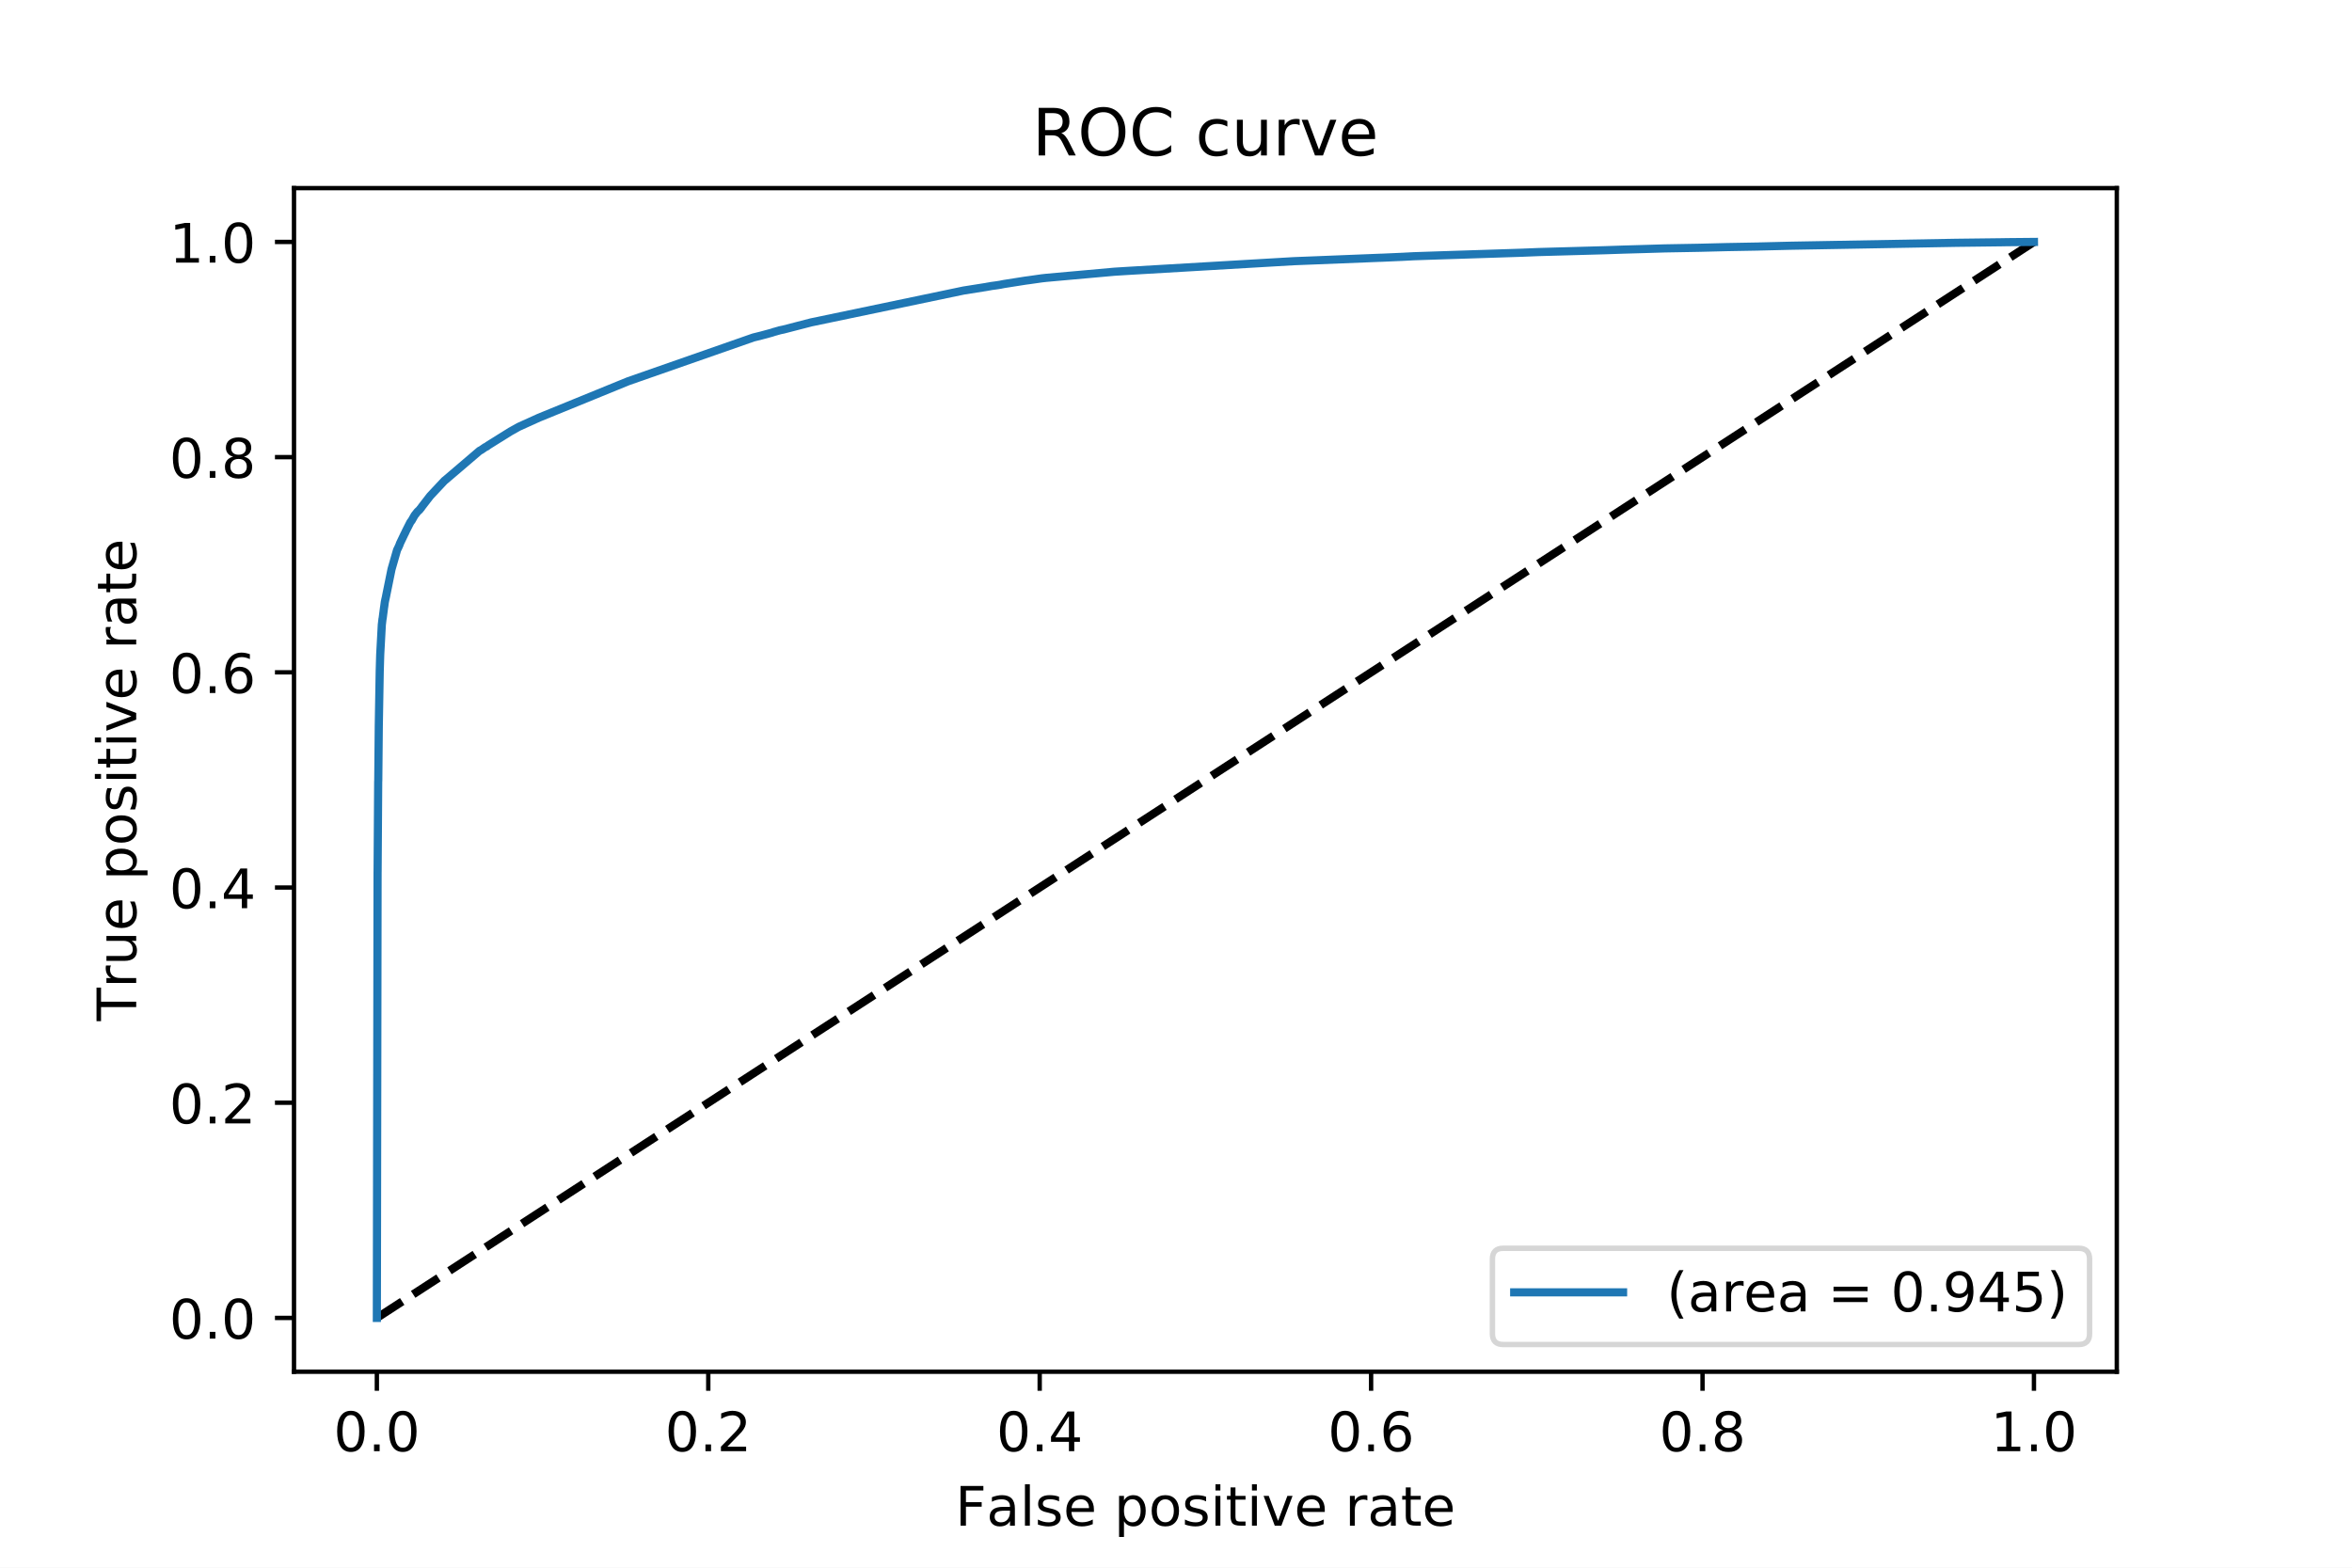
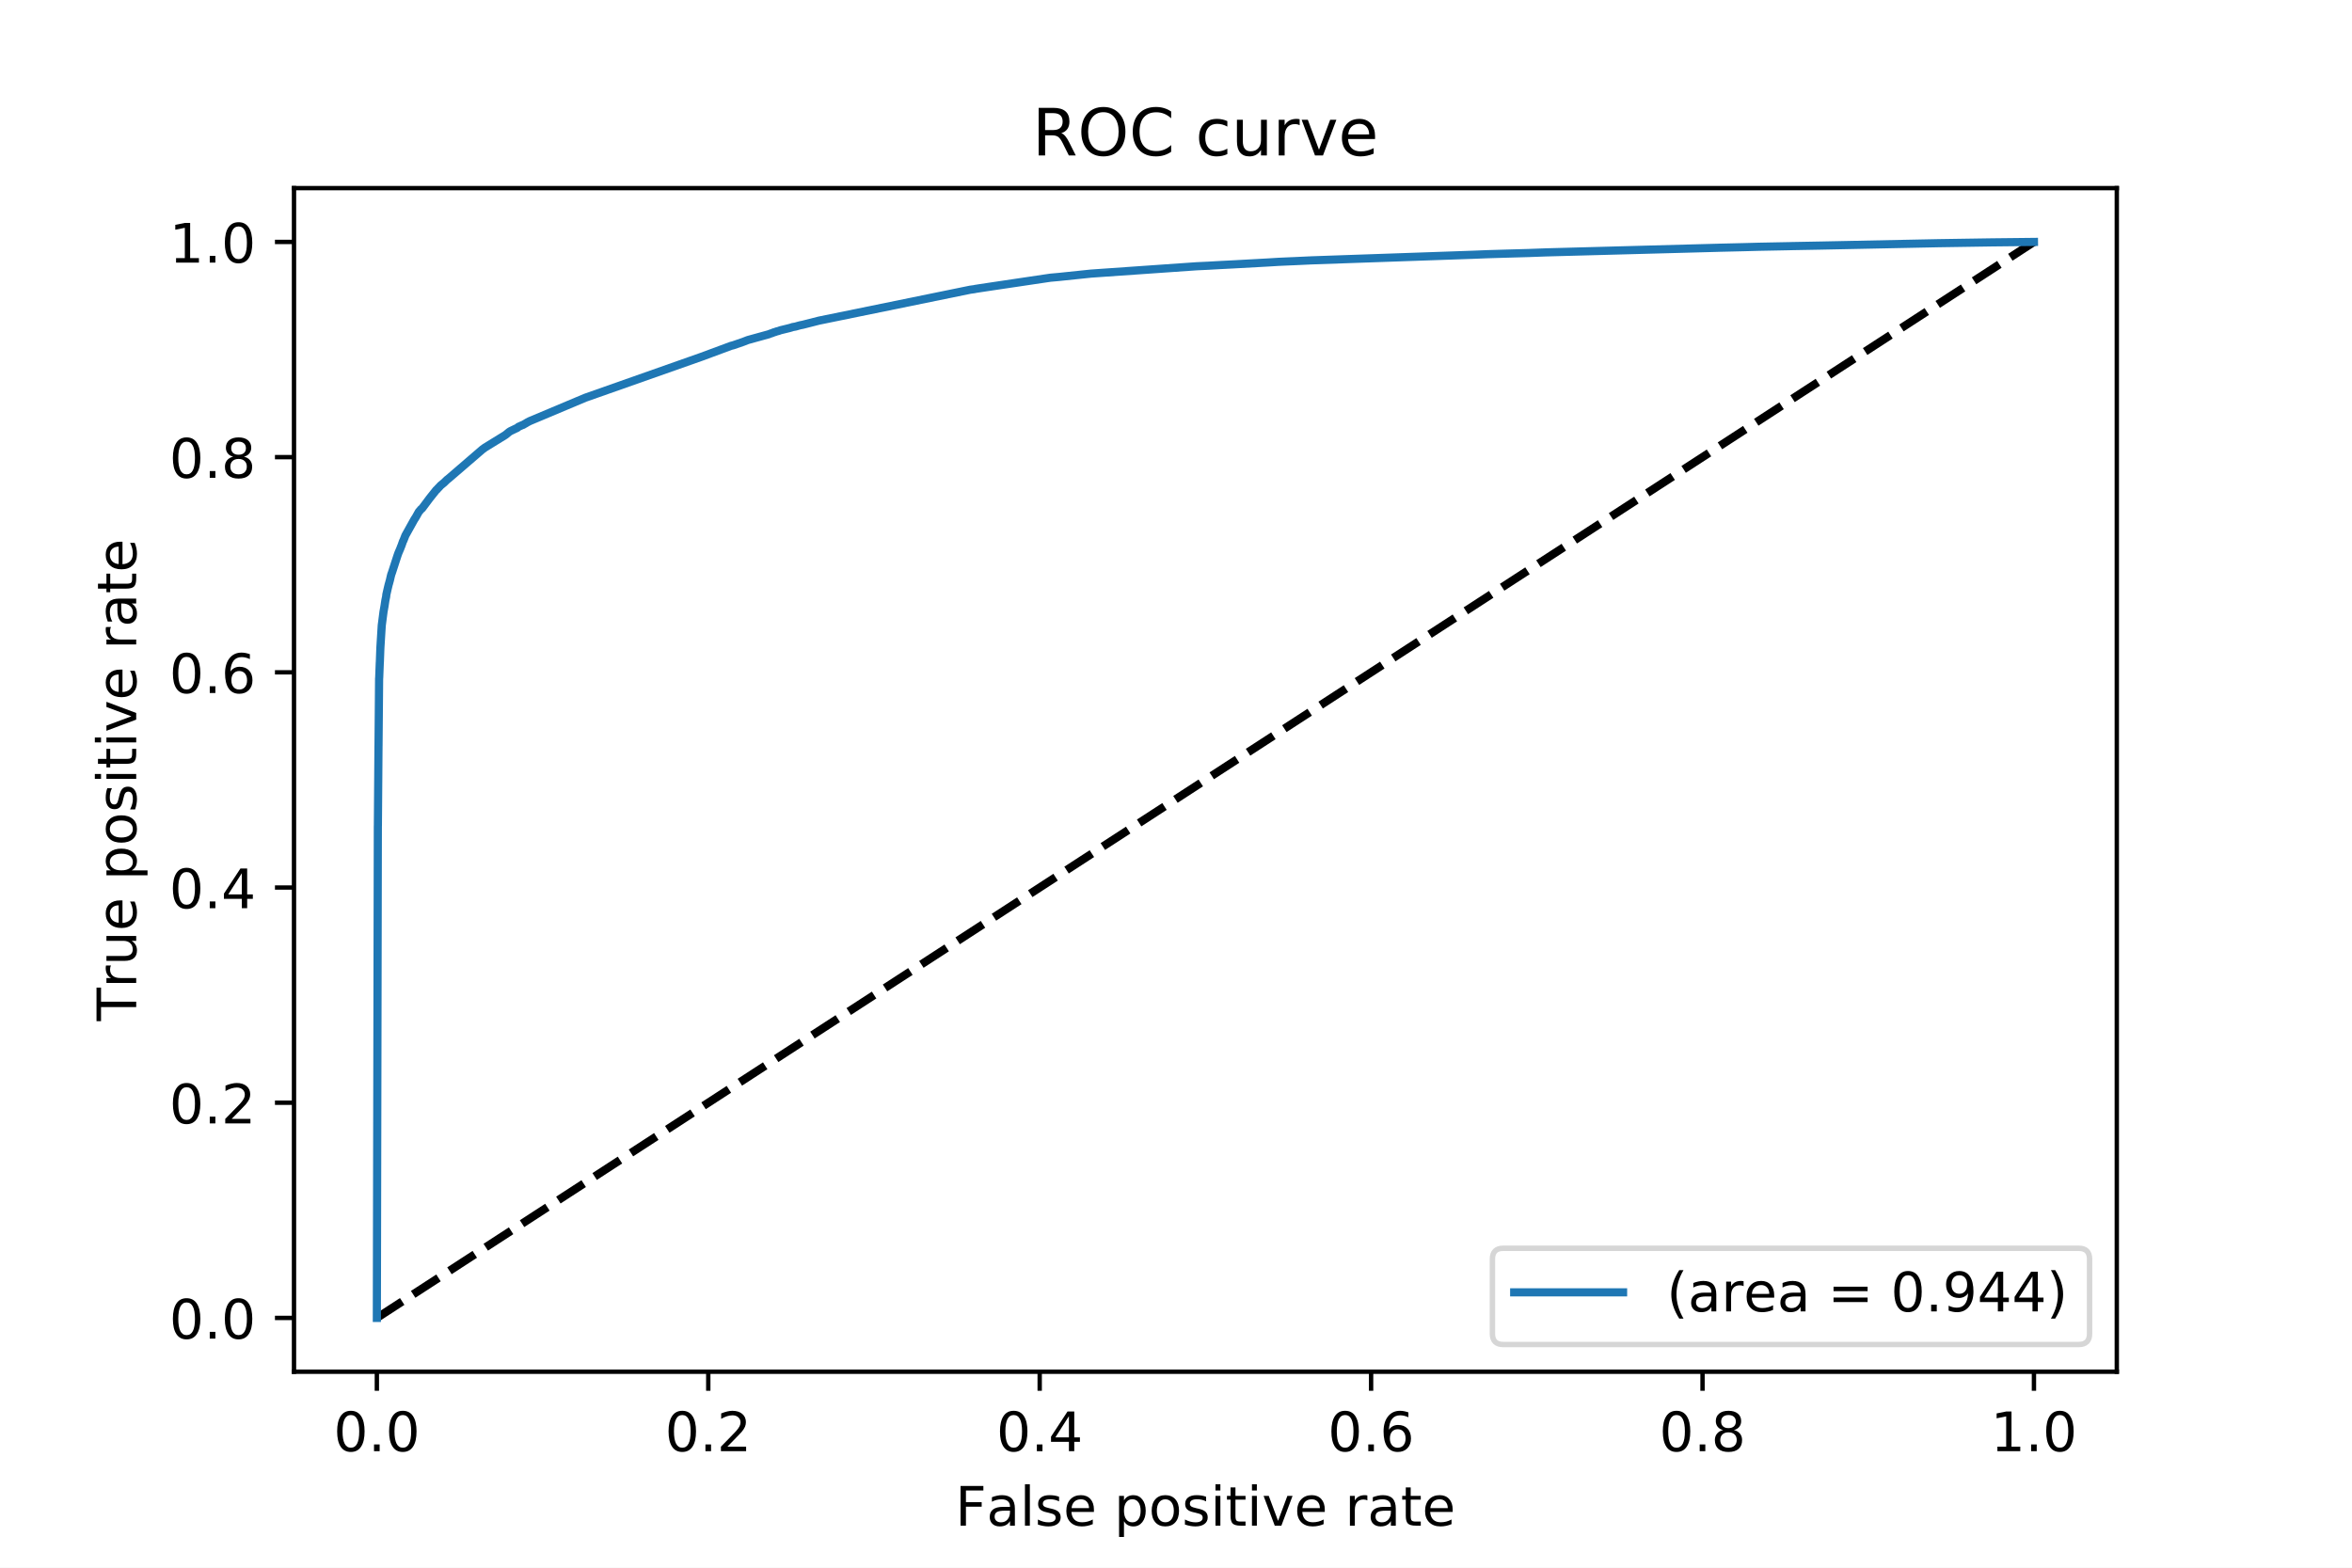
<svg xmlns="http://www.w3.org/2000/svg" xmlns:xlink="http://www.w3.org/1999/xlink" height="288pt" version="1.1" viewBox="0 0 432 288" width="432pt">
  <defs>
    <style type="text/css">
*{stroke-linecap:butt;stroke-linejoin:round;}
  </style>
  </defs>
  <g id="figure_1">
    <g id="patch_1">
      <path d="M 0 288  L 432 288  L 432 0  L 0 0  z " style="fill:#ffffff;" />
    </g>
    <g id="axes_1">
      <g id="patch_2">
        <path d="M 54 252  L 388.8 252  L 388.8 34.56  L 54 34.56  z " style="fill:#ffffff;" />
      </g>
      <g id="matplotlib.axis_1">
        <g id="xtick_1">
          <g id="line2d_1">
            <defs>
-               <path d="M 0 0  L 0 3.5  " id="m9cbba3400b" style="stroke:#000000;stroke-width:0.8;" />
-             </defs>
-             <g>
-               <use style="stroke:#000000;stroke-width:0.8;" x="69.218" xlink:href="#m9cbba3400b" y="252" />
+               <path d="M 0 0  L 0 3.5  " id="m7da33bfd15" style="stroke:#000000;stroke-width:0.8;" />
+             </defs>
+             <g>
+               <use style="stroke:#000000;stroke-width:0.8;" x="69.218" xlink:href="#m7da33bfd15" y="252" />
            </g>
          </g>
          <g id="text_1">
            <defs>
              <path d="M 31.781 66.406  Q 24.172 66.406 20.328 58.906  Q 16.5 51.422 16.5 36.375  Q 16.5 21.391 20.328 13.891  Q 24.172 6.391 31.781 6.391  Q 39.453 6.391 43.281 13.891  Q 47.125 21.391 47.125 36.375  Q 47.125 51.422 43.281 58.906  Q 39.453 66.406 31.781 66.406  z M 31.781 74.219  Q 44.047 74.219 50.516 64.516  Q 56.984 54.828 56.984 36.375  Q 56.984 17.969 50.516 8.266  Q 44.047 -1.422 31.781 -1.422  Q 19.531 -1.422 13.062 8.266  Q 6.594 17.969 6.594 36.375  Q 6.594 54.828 13.062 64.516  Q 19.531 74.219 31.781 74.219  z " id="DejaVuSans-48" />
              <path d="M 10.688 12.406  L 21 12.406  L 21 0  L 10.688 0  z " id="DejaVuSans-46" />
            </defs>
            <g transform="translate(61.26662 266.5984)scale(0.1 -0.1)">
              <use xlink:href="#DejaVuSans-48" />
              <use x="63.623" xlink:href="#DejaVuSans-46" />
              <use x="95.41" xlink:href="#DejaVuSans-48" />
            </g>
          </g>
        </g>
        <g id="xtick_2">
          <g id="line2d_2">
            <g>
-               <use style="stroke:#000000;stroke-width:0.8;" x="130.091" xlink:href="#m9cbba3400b" y="252" />
+               <use style="stroke:#000000;stroke-width:0.8;" x="130.091" xlink:href="#m7da33bfd15" y="252" />
            </g>
          </g>
          <g id="text_2">
            <defs>
              <path d="M 19.188 8.297  L 53.609 8.297  L 53.609 0  L 7.328 0  L 7.328 8.297  Q 12.938 14.109 22.625 23.891  Q 32.328 33.688 34.812 36.531  Q 39.547 41.844 41.422 45.531  Q 43.312 49.219 43.312 52.781  Q 43.312 58.594 39.234 62.25  Q 35.156 65.922 28.609 65.922  Q 23.969 65.922 18.812 64.312  Q 13.672 62.703 7.812 59.422  L 7.812 69.391  Q 13.766 71.781 18.938 73  Q 24.125 74.219 28.422 74.219  Q 39.75 74.219 46.484 68.547  Q 53.219 62.891 53.219 53.422  Q 53.219 48.922 51.531 44.891  Q 49.859 40.875 45.406 35.406  Q 44.188 33.984 37.641 27.219  Q 31.109 20.453 19.188 8.297  z " id="DejaVuSans-50" />
            </defs>
            <g transform="translate(122.1393 266.5984)scale(0.1 -0.1)">
              <use xlink:href="#DejaVuSans-48" />
              <use x="63.623" xlink:href="#DejaVuSans-46" />
              <use x="95.41" xlink:href="#DejaVuSans-50" />
            </g>
          </g>
        </g>
        <g id="xtick_3">
          <g id="line2d_3">
            <g>
-               <use style="stroke:#000000;stroke-width:0.8;" x="190.964" xlink:href="#m9cbba3400b" y="252" />
+               <use style="stroke:#000000;stroke-width:0.8;" x="190.964" xlink:href="#m7da33bfd15" y="252" />
            </g>
          </g>
          <g id="text_3">
            <defs>
              <path d="M 37.797 64.312  L 12.891 25.391  L 37.797 25.391  z M 35.203 72.906  L 47.609 72.906  L 47.609 25.391  L 58.016 25.391  L 58.016 17.188  L 47.609 17.188  L 47.609 0  L 37.797 0  L 37.797 17.188  L 4.891 17.188  L 4.891 26.703  z " id="DejaVuSans-52" />
            </defs>
            <g transform="translate(183.0121 266.5984)scale(0.1 -0.1)">
              <use xlink:href="#DejaVuSans-48" />
              <use x="63.623" xlink:href="#DejaVuSans-46" />
              <use x="95.41" xlink:href="#DejaVuSans-52" />
            </g>
          </g>
        </g>
        <g id="xtick_4">
          <g id="line2d_4">
            <g>
-               <use style="stroke:#000000;stroke-width:0.8;" x="251.836" xlink:href="#m9cbba3400b" y="252" />
+               <use style="stroke:#000000;stroke-width:0.8;" x="251.836" xlink:href="#m7da33bfd15" y="252" />
            </g>
          </g>
          <g id="text_4">
            <defs>
              <path d="M 33.016 40.375  Q 26.375 40.375 22.484 35.828  Q 18.609 31.297 18.609 23.391  Q 18.609 15.531 22.484 10.953  Q 26.375 6.391 33.016 6.391  Q 39.656 6.391 43.531 10.953  Q 47.406 15.531 47.406 23.391  Q 47.406 31.297 43.531 35.828  Q 39.656 40.375 33.016 40.375  z M 52.594 71.297  L 52.594 62.312  Q 48.875 64.062 45.094 64.984  Q 41.312 65.922 37.594 65.922  Q 27.828 65.922 22.672 59.328  Q 17.531 52.734 16.797 39.406  Q 19.672 43.656 24.016 45.922  Q 28.375 48.188 33.594 48.188  Q 44.578 48.188 50.953 41.516  Q 57.328 34.859 57.328 23.391  Q 57.328 12.156 50.688 5.359  Q 44.047 -1.422 33.016 -1.422  Q 20.359 -1.422 13.672 8.266  Q 6.984 17.969 6.984 36.375  Q 6.984 53.656 15.188 63.938  Q 23.391 74.219 37.203 74.219  Q 40.922 74.219 44.703 73.484  Q 48.484 72.75 52.594 71.297  z " id="DejaVuSans-54" />
            </defs>
            <g transform="translate(243.8848 266.5984)scale(0.1 -0.1)">
              <use xlink:href="#DejaVuSans-48" />
              <use x="63.623" xlink:href="#DejaVuSans-46" />
              <use x="95.41" xlink:href="#DejaVuSans-54" />
            </g>
          </g>
        </g>
        <g id="xtick_5">
          <g id="line2d_5">
            <g>
-               <use style="stroke:#000000;stroke-width:0.8;" x="312.709" xlink:href="#m9cbba3400b" y="252" />
+               <use style="stroke:#000000;stroke-width:0.8;" x="312.709" xlink:href="#m7da33bfd15" y="252" />
            </g>
          </g>
          <g id="text_5">
            <defs>
              <path d="M 31.781 34.625  Q 24.75 34.625 20.719 30.859  Q 16.703 27.094 16.703 20.516  Q 16.703 13.922 20.719 10.156  Q 24.75 6.391 31.781 6.391  Q 38.812 6.391 42.859 10.172  Q 46.922 13.969 46.922 20.516  Q 46.922 27.094 42.891 30.859  Q 38.875 34.625 31.781 34.625  z M 21.922 38.812  Q 15.578 40.375 12.031 44.719  Q 8.5 49.078 8.5 55.328  Q 8.5 64.062 14.719 69.141  Q 20.953 74.219 31.781 74.219  Q 42.672 74.219 48.875 69.141  Q 55.078 64.062 55.078 55.328  Q 55.078 49.078 51.531 44.719  Q 48 40.375 41.703 38.812  Q 48.828 37.156 52.797 32.312  Q 56.781 27.484 56.781 20.516  Q 56.781 9.906 50.312 4.234  Q 43.844 -1.422 31.781 -1.422  Q 19.734 -1.422 13.25 4.234  Q 6.781 9.906 6.781 20.516  Q 6.781 27.484 10.781 32.312  Q 14.797 37.156 21.922 38.812  z M 18.312 54.391  Q 18.312 48.734 21.844 45.562  Q 25.391 42.391 31.781 42.391  Q 38.141 42.391 41.719 45.562  Q 45.312 48.734 45.312 54.391  Q 45.312 60.062 41.719 63.234  Q 38.141 66.406 31.781 66.406  Q 25.391 66.406 21.844 63.234  Q 18.312 60.062 18.312 54.391  z " id="DejaVuSans-56" />
            </defs>
            <g transform="translate(304.7575 266.5984)scale(0.1 -0.1)">
              <use xlink:href="#DejaVuSans-48" />
              <use x="63.623" xlink:href="#DejaVuSans-46" />
              <use x="95.41" xlink:href="#DejaVuSans-56" />
            </g>
          </g>
        </g>
        <g id="xtick_6">
          <g id="line2d_6">
            <g>
-               <use style="stroke:#000000;stroke-width:0.8;" x="373.582" xlink:href="#m9cbba3400b" y="252" />
+               <use style="stroke:#000000;stroke-width:0.8;" x="373.582" xlink:href="#m7da33bfd15" y="252" />
            </g>
          </g>
          <g id="text_6">
            <defs>
              <path d="M 12.406 8.297  L 28.516 8.297  L 28.516 63.922  L 10.984 60.406  L 10.984 69.391  L 28.422 72.906  L 38.281 72.906  L 38.281 8.297  L 54.391 8.297  L 54.391 0  L 12.406 0  z " id="DejaVuSans-49" />
            </defs>
            <g transform="translate(365.6303 266.5984)scale(0.1 -0.1)">
              <use xlink:href="#DejaVuSans-49" />
              <use x="63.623" xlink:href="#DejaVuSans-46" />
              <use x="95.41" xlink:href="#DejaVuSans-48" />
            </g>
          </g>
        </g>
        <g id="text_7">
          <defs>
            <path d="M 9.812 72.906  L 51.703 72.906  L 51.703 64.594  L 19.672 64.594  L 19.672 43.109  L 48.578 43.109  L 48.578 34.812  L 19.672 34.812  L 19.672 0  L 9.812 0  z " id="DejaVuSans-70" />
            <path d="M 34.281 27.484  Q 23.391 27.484 19.188 25  Q 14.984 22.516 14.984 16.5  Q 14.984 11.719 18.141 8.906  Q 21.297 6.109 26.703 6.109  Q 34.188 6.109 38.703 11.406  Q 43.219 16.703 43.219 25.484  L 43.219 27.484  z M 52.203 31.203  L 52.203 0  L 43.219 0  L 43.219 8.297  Q 40.141 3.328 35.547 0.953  Q 30.953 -1.422 24.312 -1.422  Q 15.922 -1.422 10.953 3.297  Q 6 8.016 6 15.922  Q 6 25.141 12.172 29.828  Q 18.359 34.516 30.609 34.516  L 43.219 34.516  L 43.219 35.406  Q 43.219 41.609 39.141 45  Q 35.062 48.391 27.688 48.391  Q 23 48.391 18.547 47.266  Q 14.109 46.141 10.016 43.891  L 10.016 52.203  Q 14.938 54.109 19.578 55.047  Q 24.219 56 28.609 56  Q 40.484 56 46.344 49.844  Q 52.203 43.703 52.203 31.203  z " id="DejaVuSans-97" />
            <path d="M 9.422 75.984  L 18.406 75.984  L 18.406 0  L 9.422 0  z " id="DejaVuSans-108" />
            <path d="M 44.281 53.078  L 44.281 44.578  Q 40.484 46.531 36.375 47.5  Q 32.281 48.484 27.875 48.484  Q 21.188 48.484 17.844 46.438  Q 14.5 44.391 14.5 40.281  Q 14.5 37.156 16.891 35.375  Q 19.281 33.594 26.516 31.984  L 29.594 31.297  Q 39.156 29.25 43.188 25.516  Q 47.219 21.781 47.219 15.094  Q 47.219 7.469 41.188 3.016  Q 35.156 -1.422 24.609 -1.422  Q 20.219 -1.422 15.453 -0.562  Q 10.688 0.297 5.422 2  L 5.422 11.281  Q 10.406 8.688 15.234 7.391  Q 20.062 6.109 24.812 6.109  Q 31.156 6.109 34.562 8.281  Q 37.984 10.453 37.984 14.406  Q 37.984 18.062 35.516 20.016  Q 33.062 21.969 24.703 23.781  L 21.578 24.516  Q 13.234 26.266 9.516 29.906  Q 5.812 33.547 5.812 39.891  Q 5.812 47.609 11.281 51.797  Q 16.75 56 26.812 56  Q 31.781 56 36.172 55.266  Q 40.578 54.547 44.281 53.078  z " id="DejaVuSans-115" />
            <path d="M 56.203 29.594  L 56.203 25.203  L 14.891 25.203  Q 15.484 15.922 20.484 11.062  Q 25.484 6.203 34.422 6.203  Q 39.594 6.203 44.453 7.469  Q 49.312 8.734 54.109 11.281  L 54.109 2.781  Q 49.266 0.734 44.188 -0.344  Q 39.109 -1.422 33.891 -1.422  Q 20.797 -1.422 13.156 6.188  Q 5.516 13.812 5.516 26.812  Q 5.516 40.234 12.766 48.109  Q 20.016 56 32.328 56  Q 43.359 56 49.781 48.891  Q 56.203 41.797 56.203 29.594  z M 47.219 32.234  Q 47.125 39.594 43.094 43.984  Q 39.062 48.391 32.422 48.391  Q 24.906 48.391 20.391 44.141  Q 15.875 39.891 15.188 32.172  z " id="DejaVuSans-101" />
            <path id="DejaVuSans-32" />
            <path d="M 18.109 8.203  L 18.109 -20.797  L 9.078 -20.797  L 9.078 54.688  L 18.109 54.688  L 18.109 46.391  Q 20.953 51.266 25.266 53.625  Q 29.594 56 35.594 56  Q 45.562 56 51.781 48.094  Q 58.016 40.188 58.016 27.297  Q 58.016 14.406 51.781 6.484  Q 45.562 -1.422 35.594 -1.422  Q 29.594 -1.422 25.266 0.953  Q 20.953 3.328 18.109 8.203  z M 48.688 27.297  Q 48.688 37.203 44.609 42.844  Q 40.531 48.484 33.406 48.484  Q 26.266 48.484 22.188 42.844  Q 18.109 37.203 18.109 27.297  Q 18.109 17.391 22.188 11.75  Q 26.266 6.109 33.406 6.109  Q 40.531 6.109 44.609 11.75  Q 48.688 17.391 48.688 27.297  z " id="DejaVuSans-112" />
            <path d="M 30.609 48.391  Q 23.391 48.391 19.188 42.75  Q 14.984 37.109 14.984 27.297  Q 14.984 17.484 19.156 11.844  Q 23.344 6.203 30.609 6.203  Q 37.797 6.203 41.984 11.859  Q 46.188 17.531 46.188 27.297  Q 46.188 37.016 41.984 42.703  Q 37.797 48.391 30.609 48.391  z M 30.609 56  Q 42.328 56 49.016 48.375  Q 55.719 40.766 55.719 27.297  Q 55.719 13.875 49.016 6.219  Q 42.328 -1.422 30.609 -1.422  Q 18.844 -1.422 12.172 6.219  Q 5.516 13.875 5.516 27.297  Q 5.516 40.766 12.172 48.375  Q 18.844 56 30.609 56  z " id="DejaVuSans-111" />
            <path d="M 9.422 54.688  L 18.406 54.688  L 18.406 0  L 9.422 0  z M 9.422 75.984  L 18.406 75.984  L 18.406 64.594  L 9.422 64.594  z " id="DejaVuSans-105" />
            <path d="M 18.312 70.219  L 18.312 54.688  L 36.812 54.688  L 36.812 47.703  L 18.312 47.703  L 18.312 18.016  Q 18.312 11.328 20.141 9.422  Q 21.969 7.516 27.594 7.516  L 36.812 7.516  L 36.812 0  L 27.594 0  Q 17.188 0 13.234 3.875  Q 9.281 7.766 9.281 18.016  L 9.281 47.703  L 2.688 47.703  L 2.688 54.688  L 9.281 54.688  L 9.281 70.219  z " id="DejaVuSans-116" />
            <path d="M 2.984 54.688  L 12.5 54.688  L 29.594 8.797  L 46.688 54.688  L 56.203 54.688  L 35.688 0  L 23.484 0  z " id="DejaVuSans-118" />
            <path d="M 41.109 46.297  Q 39.594 47.172 37.812 47.578  Q 36.031 48 33.891 48  Q 26.266 48 22.188 43.047  Q 18.109 38.094 18.109 28.812  L 18.109 0  L 9.078 0  L 9.078 54.688  L 18.109 54.688  L 18.109 46.188  Q 20.953 51.172 25.484 53.578  Q 30.031 56 36.531 56  Q 37.453 56 38.578 55.875  Q 39.703 55.766 41.062 55.516  z " id="DejaVuSans-114" />
          </defs>
          <g transform="translate(175.45 280.2766)scale(0.1 -0.1)">
            <use xlink:href="#DejaVuSans-70" />
            <use x="57.379" xlink:href="#DejaVuSans-97" />
            <use x="118.658" xlink:href="#DejaVuSans-108" />
            <use x="146.441" xlink:href="#DejaVuSans-115" />
            <use x="198.541" xlink:href="#DejaVuSans-101" />
            <use x="260.064" xlink:href="#DejaVuSans-32" />
            <use x="291.852" xlink:href="#DejaVuSans-112" />
            <use x="355.328" xlink:href="#DejaVuSans-111" />
            <use x="416.51" xlink:href="#DejaVuSans-115" />
            <use x="468.609" xlink:href="#DejaVuSans-105" />
            <use x="496.393" xlink:href="#DejaVuSans-116" />
            <use x="535.602" xlink:href="#DejaVuSans-105" />
            <use x="563.385" xlink:href="#DejaVuSans-118" />
            <use x="622.564" xlink:href="#DejaVuSans-101" />
            <use x="684.088" xlink:href="#DejaVuSans-32" />
            <use x="715.875" xlink:href="#DejaVuSans-114" />
            <use x="756.988" xlink:href="#DejaVuSans-97" />
            <use x="818.268" xlink:href="#DejaVuSans-116" />
            <use x="857.477" xlink:href="#DejaVuSans-101" />
          </g>
        </g>
      </g>
      <g id="matplotlib.axis_2">
        <g id="ytick_1">
          <g id="line2d_7">
            <defs>
-               <path d="M 0 0  L -3.5 0  " id="me7f72bf7fe" style="stroke:#000000;stroke-width:0.8;" />
-             </defs>
-             <g>
-               <use style="stroke:#000000;stroke-width:0.8;" x="54" xlink:href="#me7f72bf7fe" y="242.116" />
+               <path d="M 0 0  L -3.5 0  " id="m7a7cff0433" style="stroke:#000000;stroke-width:0.8;" />
+             </defs>
+             <g>
+               <use style="stroke:#000000;stroke-width:0.8;" x="54" xlink:href="#m7a7cff0433" y="242.116" />
            </g>
          </g>
          <g id="text_8">
            <g transform="translate(31.09688 245.9156)scale(0.1 -0.1)">
              <use xlink:href="#DejaVuSans-48" />
              <use x="63.623" xlink:href="#DejaVuSans-46" />
              <use x="95.41" xlink:href="#DejaVuSans-48" />
            </g>
          </g>
        </g>
        <g id="ytick_2">
          <g id="line2d_8">
            <g>
-               <use style="stroke:#000000;stroke-width:0.8;" x="54" xlink:href="#me7f72bf7fe" y="202.582" />
+               <use style="stroke:#000000;stroke-width:0.8;" x="54" xlink:href="#m7a7cff0433" y="202.582" />
            </g>
          </g>
          <g id="text_9">
            <g transform="translate(31.09688 206.381)scale(0.1 -0.1)">
              <use xlink:href="#DejaVuSans-48" />
              <use x="63.623" xlink:href="#DejaVuSans-46" />
              <use x="95.41" xlink:href="#DejaVuSans-50" />
            </g>
          </g>
        </g>
        <g id="ytick_3">
          <g id="line2d_9">
            <g>
-               <use style="stroke:#000000;stroke-width:0.8;" x="54" xlink:href="#me7f72bf7fe" y="163.047" />
+               <use style="stroke:#000000;stroke-width:0.8;" x="54" xlink:href="#m7a7cff0433" y="163.047" />
            </g>
          </g>
          <g id="text_10">
            <g transform="translate(31.09688 166.8465)scale(0.1 -0.1)">
              <use xlink:href="#DejaVuSans-48" />
              <use x="63.623" xlink:href="#DejaVuSans-46" />
              <use x="95.41" xlink:href="#DejaVuSans-52" />
            </g>
          </g>
        </g>
        <g id="ytick_4">
          <g id="line2d_10">
            <g>
-               <use style="stroke:#000000;stroke-width:0.8;" x="54" xlink:href="#me7f72bf7fe" y="123.513" />
+               <use style="stroke:#000000;stroke-width:0.8;" x="54" xlink:href="#m7a7cff0433" y="123.513" />
            </g>
          </g>
          <g id="text_11">
            <g transform="translate(31.09688 127.3119)scale(0.1 -0.1)">
              <use xlink:href="#DejaVuSans-48" />
              <use x="63.623" xlink:href="#DejaVuSans-46" />
              <use x="95.41" xlink:href="#DejaVuSans-54" />
            </g>
          </g>
        </g>
        <g id="ytick_5">
          <g id="line2d_11">
            <g>
-               <use style="stroke:#000000;stroke-width:0.8;" x="54" xlink:href="#me7f72bf7fe" y="83.978" />
+               <use style="stroke:#000000;stroke-width:0.8;" x="54" xlink:href="#m7a7cff0433" y="83.978" />
            </g>
          </g>
          <g id="text_12">
            <g transform="translate(31.09688 87.7774)scale(0.1 -0.1)">
              <use xlink:href="#DejaVuSans-48" />
              <use x="63.623" xlink:href="#DejaVuSans-46" />
              <use x="95.41" xlink:href="#DejaVuSans-56" />
            </g>
          </g>
        </g>
        <g id="ytick_6">
          <g id="line2d_12">
            <g>
-               <use style="stroke:#000000;stroke-width:0.8;" x="54" xlink:href="#me7f72bf7fe" y="44.444" />
+               <use style="stroke:#000000;stroke-width:0.8;" x="54" xlink:href="#m7a7cff0433" y="44.444" />
            </g>
          </g>
          <g id="text_13">
            <g transform="translate(31.09688 48.24285)scale(0.1 -0.1)">
              <use xlink:href="#DejaVuSans-49" />
              <use x="63.623" xlink:href="#DejaVuSans-46" />
              <use x="95.41" xlink:href="#DejaVuSans-48" />
            </g>
          </g>
        </g>
        <g id="text_14">
          <defs>
            <path d="M -0.297 72.906  L 61.375 72.906  L 61.375 64.594  L 35.5 64.594  L 35.5 0  L 25.594 0  L 25.594 64.594  L -0.297 64.594  z " id="DejaVuSans-84" />
            <path d="M 8.5 21.578  L 8.5 54.688  L 17.484 54.688  L 17.484 21.922  Q 17.484 14.156 20.5 10.266  Q 23.531 6.391 29.594 6.391  Q 36.859 6.391 41.078 11.031  Q 45.312 15.672 45.312 23.688  L 45.312 54.688  L 54.297 54.688  L 54.297 0  L 45.312 0  L 45.312 8.406  Q 42.047 3.422 37.719 1  Q 33.406 -1.422 27.688 -1.422  Q 18.266 -1.422 13.375 4.438  Q 8.5 10.297 8.5 21.578  z M 31.109 56  z " id="DejaVuSans-117" />
          </defs>
          <g transform="translate(25.01719 187.5706)rotate(-90)scale(0.1 -0.1)">
            <use xlink:href="#DejaVuSans-84" />
            <use x="60.865" xlink:href="#DejaVuSans-114" />
            <use x="101.979" xlink:href="#DejaVuSans-117" />
            <use x="165.357" xlink:href="#DejaVuSans-101" />
            <use x="226.881" xlink:href="#DejaVuSans-32" />
            <use x="258.668" xlink:href="#DejaVuSans-112" />
            <use x="322.145" xlink:href="#DejaVuSans-111" />
            <use x="383.326" xlink:href="#DejaVuSans-115" />
            <use x="435.426" xlink:href="#DejaVuSans-105" />
            <use x="463.209" xlink:href="#DejaVuSans-116" />
            <use x="502.418" xlink:href="#DejaVuSans-105" />
            <use x="530.201" xlink:href="#DejaVuSans-118" />
            <use x="589.381" xlink:href="#DejaVuSans-101" />
            <use x="650.904" xlink:href="#DejaVuSans-32" />
            <use x="682.691" xlink:href="#DejaVuSans-114" />
            <use x="723.805" xlink:href="#DejaVuSans-97" />
            <use x="785.084" xlink:href="#DejaVuSans-116" />
            <use x="824.293" xlink:href="#DejaVuSans-101" />
          </g>
        </g>
      </g>
      <g id="line2d_13">
-         <path clip-path="url(#pe6429cc490)" d="M 69.218 242.116  L 373.582 44.444  " style="fill:none;stroke:#000000;stroke-dasharray:5.55,2.4;stroke-dashoffset:0;stroke-width:1.5;" />
+         <path clip-path="url(#p8d666f1142)" d="M 69.218 242.116  L 373.582 44.444  " style="fill:none;stroke:#000000;stroke-dasharray:5.55,2.4;stroke-dashoffset:0;stroke-width:1.5;" />
      </g>
      <g id="line2d_14">
-         <path clip-path="url(#pe6429cc490)" d="M 69.218 242.116  L 69.351 160.137  L 69.355 160.137  L 69.355 160.097  L 69.465 143.525  L 69.477 143.488  L 69.477 143.431  L 69.572 133.359  L 69.747 123.196  L 69.751 123.196  L 69.751 123.095  L 69.835 120.265  L 70.135 114.681  L 70.154 114.604  L 70.154 114.577  L 70.257 113.69  L 70.287 113.594  L 70.394 112.734  L 70.432 112.462  L 70.542 111.585  L 70.569 111.449  L 70.675 110.634  L 70.691 110.569  L 70.691 110.557  L 70.801 110.018  L 70.831 109.924  L 70.831 109.917  L 70.942 109.368  L 70.945 109.368  L 70.945 109.339  L 71.897 104.654  L 71.908 104.607  L 71.908 104.592  L 72.928 101.051  L 72.97 100.967  L 72.97 100.96  L 73.183 100.532  L 73.205 100.475  L 73.205 100.468  L 73.339 100.184  L 73.38 100.08  L 73.464 99.83  L 74.297 98.086  L 74.408 97.883  L 74.453 97.777  L 74.556 97.55  L 75.355 95.971  L 75.503 95.758  L 75.568 95.706  L 76.143 94.686  L 76.668 94.019  L 76.782 93.915  L 76.782 93.91  L 76.892 93.804  L 77.014 93.7  L 77.124 93.571  L 77.177 93.502  L 77.177 93.485  L 77.36 93.29  L 77.444 93.139  L 79.004 91.118  L 81.671 88.271  L 81.751 88.224  L 88.101 82.803  L 88.314 82.699  L 88.386 82.657  L 88.39 82.657  L 89.128 82.146  L 89.375 82.039  L 89.436 82.002  L 89.607 81.852  L 93.758 79.262  L 93.956 79.153  L 95.272 78.415  L 99.009 76.722  L 115.391 70.035  L 138.379 62  L 139.832 61.639  L 141.735 61.125  L 142.058 61.016  L 142.168 60.977  L 142.579 60.871  L 142.678 60.834  L 143.093 60.725  L 143.161 60.693  L 143.165 60.693  L 143.892 60.542  L 149.009 59.22  L 177 53.371  L 181.196 52.707  L 181.269 52.687  L 181.923 52.578  L 182.03 52.551  L 182.851 52.442  L 183.11 52.405  L 183.806 52.296  L 183.917 52.267  L 184.362 52.183  L 184.362 52.18  L 188.303 51.56  L 189.061 51.459  L 191.317 51.137  L 192.173 51.041  L 204.686 49.917  L 207.239 49.759  L 237.638 47.982  L 241.142 47.846  L 253.485 47.354  L 253.682 47.352  L 257.582 47.181  L 259.652 47.073  L 264.244 46.92  L 279.752 46.42  L 279.79 46.413  L 279.847 46.413  L 282.594 46.304  L 294.651 45.971  L 297.927 45.862  L 298.132 45.855  L 301.959 45.746  L 301.959 45.743  L 302.066 45.743  L 305.707 45.635  L 305.707 45.632  L 305.81 45.632  L 311.962 45.523  L 312.339 45.514  L 316.721 45.405  L 316.809 45.4  L 316.824 45.4  L 322.946 45.291  L 323.049 45.284  L 324.369 45.252  L 328.813 45.145  L 359.261 44.607  L 368.217 44.5  L 368.271 44.493  L 373.582 44.444  L 373.582 44.444  " style="fill:none;stroke:#1f77b4;stroke-linecap:square;stroke-width:1.5;" />
+         <path clip-path="url(#p8d666f1142)" d="M 69.218 242.116  L 69.401 151.75  L 69.408 151.654  L 69.519 137.043  L 69.523 137.043  L 69.523 136.979  L 69.633 124.634  L 69.648 124.548  L 69.648 124.543  L 69.758 121.701  L 69.766 121.699  L 69.766 121.686  L 69.865 119.008  L 70.12 114.859  L 70.124 114.859  L 70.124 114.849  L 70.413 112.595  L 70.42 112.595  L 70.42 112.511  L 70.595 111.508  L 70.611 111.432  L 70.786 110.278  L 70.816 110.125  L 70.919 109.643  L 70.965 109.215  L 71.075 108.738  L 71.235 108.029  L 71.345 107.577  L 71.364 107.471  L 71.364 107.468  L 71.474 107.115  L 71.493 107.051  L 71.493 107.009  L 71.604 106.631  L 71.802 105.766  L 71.824 105.729  L 71.824 105.659  L 71.931 105.346  L 71.973 105.257  L 71.973 105.249  L 73 102.086  L 73.198 101.53  L 73.221 101.488  L 73.536 100.752  L 73.647 100.436  L 73.696 100.354  L 74.039 99.388  L 74.103 99.299  L 74.103 99.282  L 74.111 99.26  L 74.115 99.26  L 74.45 98.405  L 74.499 98.301  L 74.609 98.116  L 74.663 98.019  L 74.663 98.012  L 76.139 95.358  L 76.204 95.289  L 76.204 95.267  L 76.367 95.022  L 76.953 93.977  L 77.06 93.88  L 77.06 93.875  L 77.158 93.759  L 77.333 93.539  L 77.444 93.465  L 77.524 93.403  L 78.916 91.538  L 80.168 89.971  L 80.255 89.917  L 80.271 89.917  L 80.453 89.685  L 80.556 89.603  L 80.556 89.588  L 80.815 89.321  L 80.845 89.262  L 81.477 88.736  L 81.545 88.686  L 81.545 88.684  L 82.139 88.108  L 82.283 88.007  L 82.283 87.999  L 82.306 87.99  L 88.61 82.561  L 89.094 82.21  L 92.761 79.954  L 92.864 79.885  L 93.496 79.363  L 93.663 79.257  L 93.773 79.19  L 94.553 78.815  L 95.002 78.605  L 95.097 78.531  L 95.208 78.424  L 95.208 78.422  L 95.851 78.13  L 96.144 78.027  L 96.224 77.957  L 96.227 77.957  L 96.577 77.765  L 96.817 77.611  L 97.312 77.354  L 107.497 73.07  L 128.825 65.551  L 134.281 63.529  L 134.654 63.438  L 136.492 62.805  L 137.306 62.489  L 137.47 62.437  L 141.183 61.412  L 141.274 61.377  L 141.548 61.268  L 141.651 61.239  L 141.951 61.135  L 142.058 61.073  L 142.461 60.965  L 142.56 60.908  L 142.998 60.799  L 143.089 60.767  L 143.104 60.767  L 143.314 60.68  L 144.957 60.278  L 145.067 60.248  L 145.433 60.144  L 145.543 60.092  L 146.156 59.986  L 146.156 59.984  L 146.521 59.877  L 146.913 59.769  L 146.97 59.749  L 147 59.749  L 147.449 59.662  L 150.417 58.906  L 178.214 53.221  L 179.012 53.114  L 179.123 53.08  L 179.781 52.978  L 179.781 52.976  L 181.668 52.692  L 192.199 51.125  L 192.949 51.016  L 194.49 50.878  L 194.847 50.841  L 200.372 50.265  L 219.794 48.914  L 222.142 48.805  L 222.229 48.795  L 222.252 48.795  L 224.223 48.686  L 224.322 48.681  L 226.46 48.573  L 232.863 48.222  L 234.636 48.113  L 234.739 48.106  L 237.193 47.997  L 237.44 47.989  L 240.868 47.831  L 269.947 46.823  L 270.335 46.811  L 273.086 46.702  L 273.147 46.697  L 273.189 46.697  L 276.86 46.588  L 277.062 46.583  L 280.962 46.475  L 281.023 46.47  L 281.034 46.47  L 283.944 46.366  L 315.5 45.521  L 315.565 45.516  L 315.595 45.516  L 320.226 45.407  L 323.098 45.331  L 328.737 45.222  L 328.767 45.217  L 328.813 45.217  L 334.79 45.108  L 334.843 45.106  L 355.97 44.678  L 363.013 44.57  L 365.839 44.528  L 373.582 44.444  L 373.582 44.444  " style="fill:none;stroke:#1f77b4;stroke-linecap:square;stroke-width:1.5;" />
      </g>
      <g id="patch_3">
        <path d="M 54 252  L 54 34.56  " style="fill:none;stroke:#000000;stroke-linecap:square;stroke-linejoin:miter;stroke-width:0.8;" />
      </g>
      <g id="patch_4">
        <path d="M 388.8 252  L 388.8 34.56  " style="fill:none;stroke:#000000;stroke-linecap:square;stroke-linejoin:miter;stroke-width:0.8;" />
      </g>
      <g id="patch_5">
        <path d="M 54 252  L 388.8 252  " style="fill:none;stroke:#000000;stroke-linecap:square;stroke-linejoin:miter;stroke-width:0.8;" />
      </g>
      <g id="patch_6">
        <path d="M 54 34.56  L 388.8 34.56  " style="fill:none;stroke:#000000;stroke-linecap:square;stroke-linejoin:miter;stroke-width:0.8;" />
      </g>
      <g id="text_15">
        <defs>
          <path d="M 44.391 34.188  Q 47.562 33.109 50.562 29.594  Q 53.562 26.078 56.594 19.922  L 66.609 0  L 56 0  L 46.688 18.703  Q 43.062 26.031 39.672 28.422  Q 36.281 30.812 30.422 30.812  L 19.672 30.812  L 19.672 0  L 9.812 0  L 9.812 72.906  L 32.078 72.906  Q 44.578 72.906 50.734 67.672  Q 56.891 62.453 56.891 51.906  Q 56.891 45.016 53.688 40.469  Q 50.484 35.938 44.391 34.188  z M 19.672 64.797  L 19.672 38.922  L 32.078 38.922  Q 39.203 38.922 42.844 42.219  Q 46.484 45.516 46.484 51.906  Q 46.484 58.297 42.844 61.547  Q 39.203 64.797 32.078 64.797  z " id="DejaVuSans-82" />
          <path d="M 39.406 66.219  Q 28.656 66.219 22.328 58.203  Q 16.016 50.203 16.016 36.375  Q 16.016 22.609 22.328 14.594  Q 28.656 6.594 39.406 6.594  Q 50.141 6.594 56.422 14.594  Q 62.703 22.609 62.703 36.375  Q 62.703 50.203 56.422 58.203  Q 50.141 66.219 39.406 66.219  z M 39.406 74.219  Q 54.734 74.219 63.906 63.938  Q 73.094 53.656 73.094 36.375  Q 73.094 19.141 63.906 8.859  Q 54.734 -1.422 39.406 -1.422  Q 24.031 -1.422 14.812 8.828  Q 5.609 19.094 5.609 36.375  Q 5.609 53.656 14.812 63.938  Q 24.031 74.219 39.406 74.219  z " id="DejaVuSans-79" />
          <path d="M 64.406 67.281  L 64.406 56.891  Q 59.422 61.531 53.781 63.812  Q 48.141 66.109 41.797 66.109  Q 29.297 66.109 22.656 58.469  Q 16.016 50.828 16.016 36.375  Q 16.016 21.969 22.656 14.328  Q 29.297 6.688 41.797 6.688  Q 48.141 6.688 53.781 8.984  Q 59.422 11.281 64.406 15.922  L 64.406 5.609  Q 59.234 2.094 53.438 0.328  Q 47.656 -1.422 41.219 -1.422  Q 24.656 -1.422 15.125 8.703  Q 5.609 18.844 5.609 36.375  Q 5.609 53.953 15.125 64.078  Q 24.656 74.219 41.219 74.219  Q 47.75 74.219 53.531 72.484  Q 59.328 70.75 64.406 67.281  z " id="DejaVuSans-67" />
          <path d="M 48.781 52.594  L 48.781 44.188  Q 44.969 46.297 41.141 47.344  Q 37.312 48.391 33.406 48.391  Q 24.656 48.391 19.812 42.844  Q 14.984 37.312 14.984 27.297  Q 14.984 17.281 19.812 11.734  Q 24.656 6.203 33.406 6.203  Q 37.312 6.203 41.141 7.25  Q 44.969 8.297 48.781 10.406  L 48.781 2.094  Q 45.016 0.344 40.984 -0.531  Q 36.969 -1.422 32.422 -1.422  Q 20.062 -1.422 12.781 6.344  Q 5.516 14.109 5.516 27.297  Q 5.516 40.672 12.859 48.328  Q 20.219 56 33.016 56  Q 37.156 56 41.109 55.141  Q 45.062 54.297 48.781 52.594  z " id="DejaVuSans-99" />
        </defs>
        <g transform="translate(189.6 28.56)scale(0.12 -0.12)">
          <use xlink:href="#DejaVuSans-82" />
          <use x="69.482" xlink:href="#DejaVuSans-79" />
          <use x="148.193" xlink:href="#DejaVuSans-67" />
          <use x="218.018" xlink:href="#DejaVuSans-32" />
          <use x="249.805" xlink:href="#DejaVuSans-99" />
          <use x="304.785" xlink:href="#DejaVuSans-117" />
          <use x="368.164" xlink:href="#DejaVuSans-114" />
          <use x="409.277" xlink:href="#DejaVuSans-118" />
          <use x="468.457" xlink:href="#DejaVuSans-101" />
        </g>
      </g>
      <g id="legend_1">
        <g id="patch_7">
          <path d="M 276.116 247  L 381.8 247  Q 383.8 247 383.8 245  L 383.8 231.322  Q 383.8 229.322 381.8 229.322  L 276.116 229.322  Q 274.116 229.322 274.116 231.322  L 274.116 245  Q 274.116 247 276.116 247  z " style="fill:#ffffff;opacity:0.8;stroke:#cccccc;stroke-linejoin:miter;" />
        </g>
        <g id="line2d_15">
          <path d="M 278.116 237.42  L 298.116 237.42  " style="fill:none;stroke:#1f77b4;stroke-linecap:square;stroke-width:1.5;" />
        </g>
        <g id="line2d_16" />
        <g id="text_16">
          <defs>
            <path d="M 31 75.875  Q 24.469 64.656 21.281 53.656  Q 18.109 42.672 18.109 31.391  Q 18.109 20.125 21.312 9.062  Q 24.516 -2 31 -13.188  L 23.188 -13.188  Q 15.875 -1.703 12.234 9.375  Q 8.594 20.453 8.594 31.391  Q 8.594 42.281 12.203 53.312  Q 15.828 64.359 23.188 75.875  z " id="DejaVuSans-40" />
            <path d="M 10.594 45.406  L 73.188 45.406  L 73.188 37.203  L 10.594 37.203  z M 10.594 25.484  L 73.188 25.484  L 73.188 17.188  L 10.594 17.188  z " id="DejaVuSans-61" />
            <path d="M 10.984 1.516  L 10.984 10.5  Q 14.703 8.734 18.5 7.812  Q 22.312 6.891 25.984 6.891  Q 35.75 6.891 40.891 13.453  Q 46.047 20.016 46.781 33.406  Q 43.953 29.203 39.594 26.953  Q 35.25 24.703 29.984 24.703  Q 19.047 24.703 12.672 31.312  Q 6.297 37.938 6.297 49.422  Q 6.297 60.641 12.938 67.422  Q 19.578 74.219 30.609 74.219  Q 43.266 74.219 49.922 64.516  Q 56.594 54.828 56.594 36.375  Q 56.594 19.141 48.406 8.859  Q 40.234 -1.422 26.422 -1.422  Q 22.703 -1.422 18.891 -0.688  Q 15.094 0.047 10.984 1.516  z M 30.609 32.422  Q 37.25 32.422 41.125 36.953  Q 45.016 41.5 45.016 49.422  Q 45.016 57.281 41.125 61.844  Q 37.25 66.406 30.609 66.406  Q 23.969 66.406 20.094 61.844  Q 16.219 57.281 16.219 49.422  Q 16.219 41.5 20.094 36.953  Q 23.969 32.422 30.609 32.422  z " id="DejaVuSans-57" />
-             <path d="M 10.797 72.906  L 49.516 72.906  L 49.516 64.594  L 19.828 64.594  L 19.828 46.734  Q 21.969 47.469 24.109 47.828  Q 26.266 48.188 28.422 48.188  Q 40.625 48.188 47.75 41.5  Q 54.891 34.812 54.891 23.391  Q 54.891 11.625 47.562 5.094  Q 40.234 -1.422 26.906 -1.422  Q 22.312 -1.422 17.547 -0.641  Q 12.797 0.141 7.719 1.703  L 7.719 11.625  Q 12.109 9.234 16.797 8.062  Q 21.484 6.891 26.703 6.891  Q 35.156 6.891 40.078 11.328  Q 45.016 15.766 45.016 23.391  Q 45.016 31 40.078 35.438  Q 35.156 39.891 26.703 39.891  Q 22.75 39.891 18.812 39.016  Q 14.891 38.141 10.797 36.281  z " id="DejaVuSans-53" />
            <path d="M 8.016 75.875  L 15.828 75.875  Q 23.141 64.359 26.781 53.312  Q 30.422 42.281 30.422 31.391  Q 30.422 20.453 26.781 9.375  Q 23.141 -1.703 15.828 -13.188  L 8.016 -13.188  Q 14.5 -2 17.703 9.062  Q 20.906 20.125 20.906 31.391  Q 20.906 42.672 17.703 53.656  Q 14.5 64.656 8.016 75.875  z " id="DejaVuSans-41" />
          </defs>
          <g transform="translate(306.1156 240.9203)scale(0.1 -0.1)">
            <use xlink:href="#DejaVuSans-40" />
            <use x="39.014" xlink:href="#DejaVuSans-97" />
            <use x="100.293" xlink:href="#DejaVuSans-114" />
            <use x="141.375" xlink:href="#DejaVuSans-101" />
            <use x="202.898" xlink:href="#DejaVuSans-97" />
            <use x="264.178" xlink:href="#DejaVuSans-32" />
            <use x="295.965" xlink:href="#DejaVuSans-61" />
            <use x="379.754" xlink:href="#DejaVuSans-32" />
            <use x="411.541" xlink:href="#DejaVuSans-48" />
            <use x="475.164" xlink:href="#DejaVuSans-46" />
            <use x="506.951" xlink:href="#DejaVuSans-57" />
            <use x="570.574" xlink:href="#DejaVuSans-52" />
-             <use x="634.197" xlink:href="#DejaVuSans-53" />
+             <use x="634.197" xlink:href="#DejaVuSans-52" />
            <use x="697.82" xlink:href="#DejaVuSans-41" />
          </g>
        </g>
      </g>
    </g>
  </g>
  <defs>
-     <clipPath id="pe6429cc490">
+     <clipPath id="p8d666f1142">
      <rect height="217.44" width="334.8" x="54" y="34.56" />
    </clipPath>
  </defs>
</svg>
